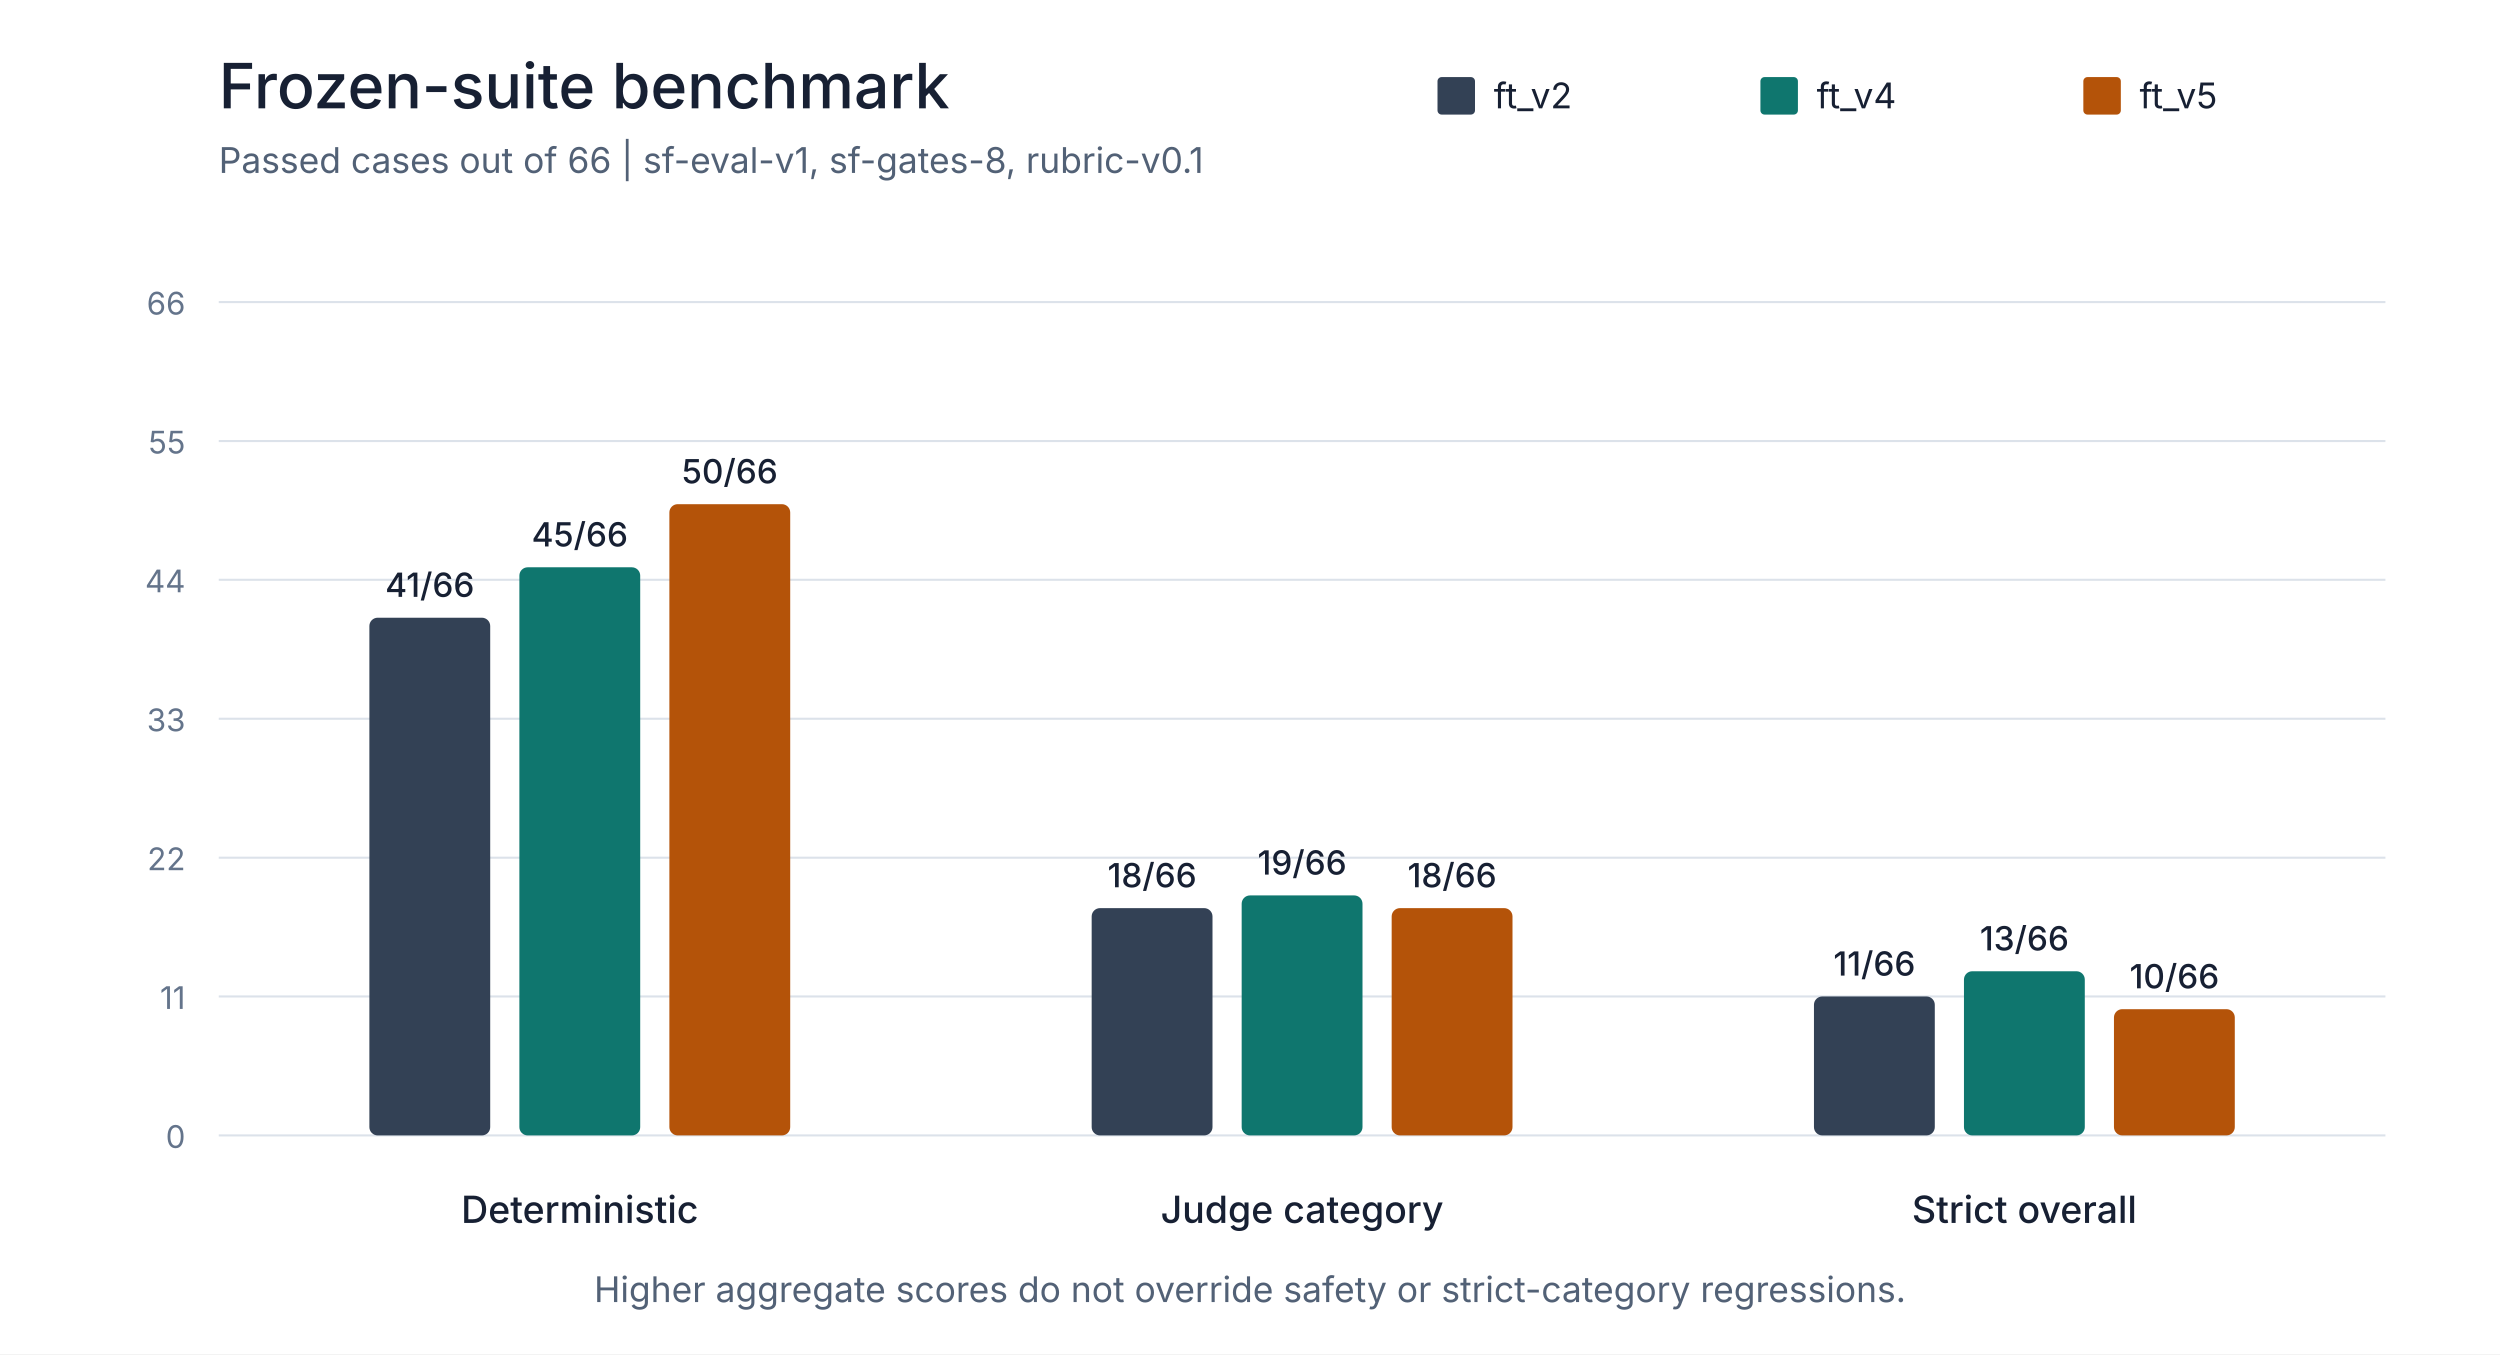
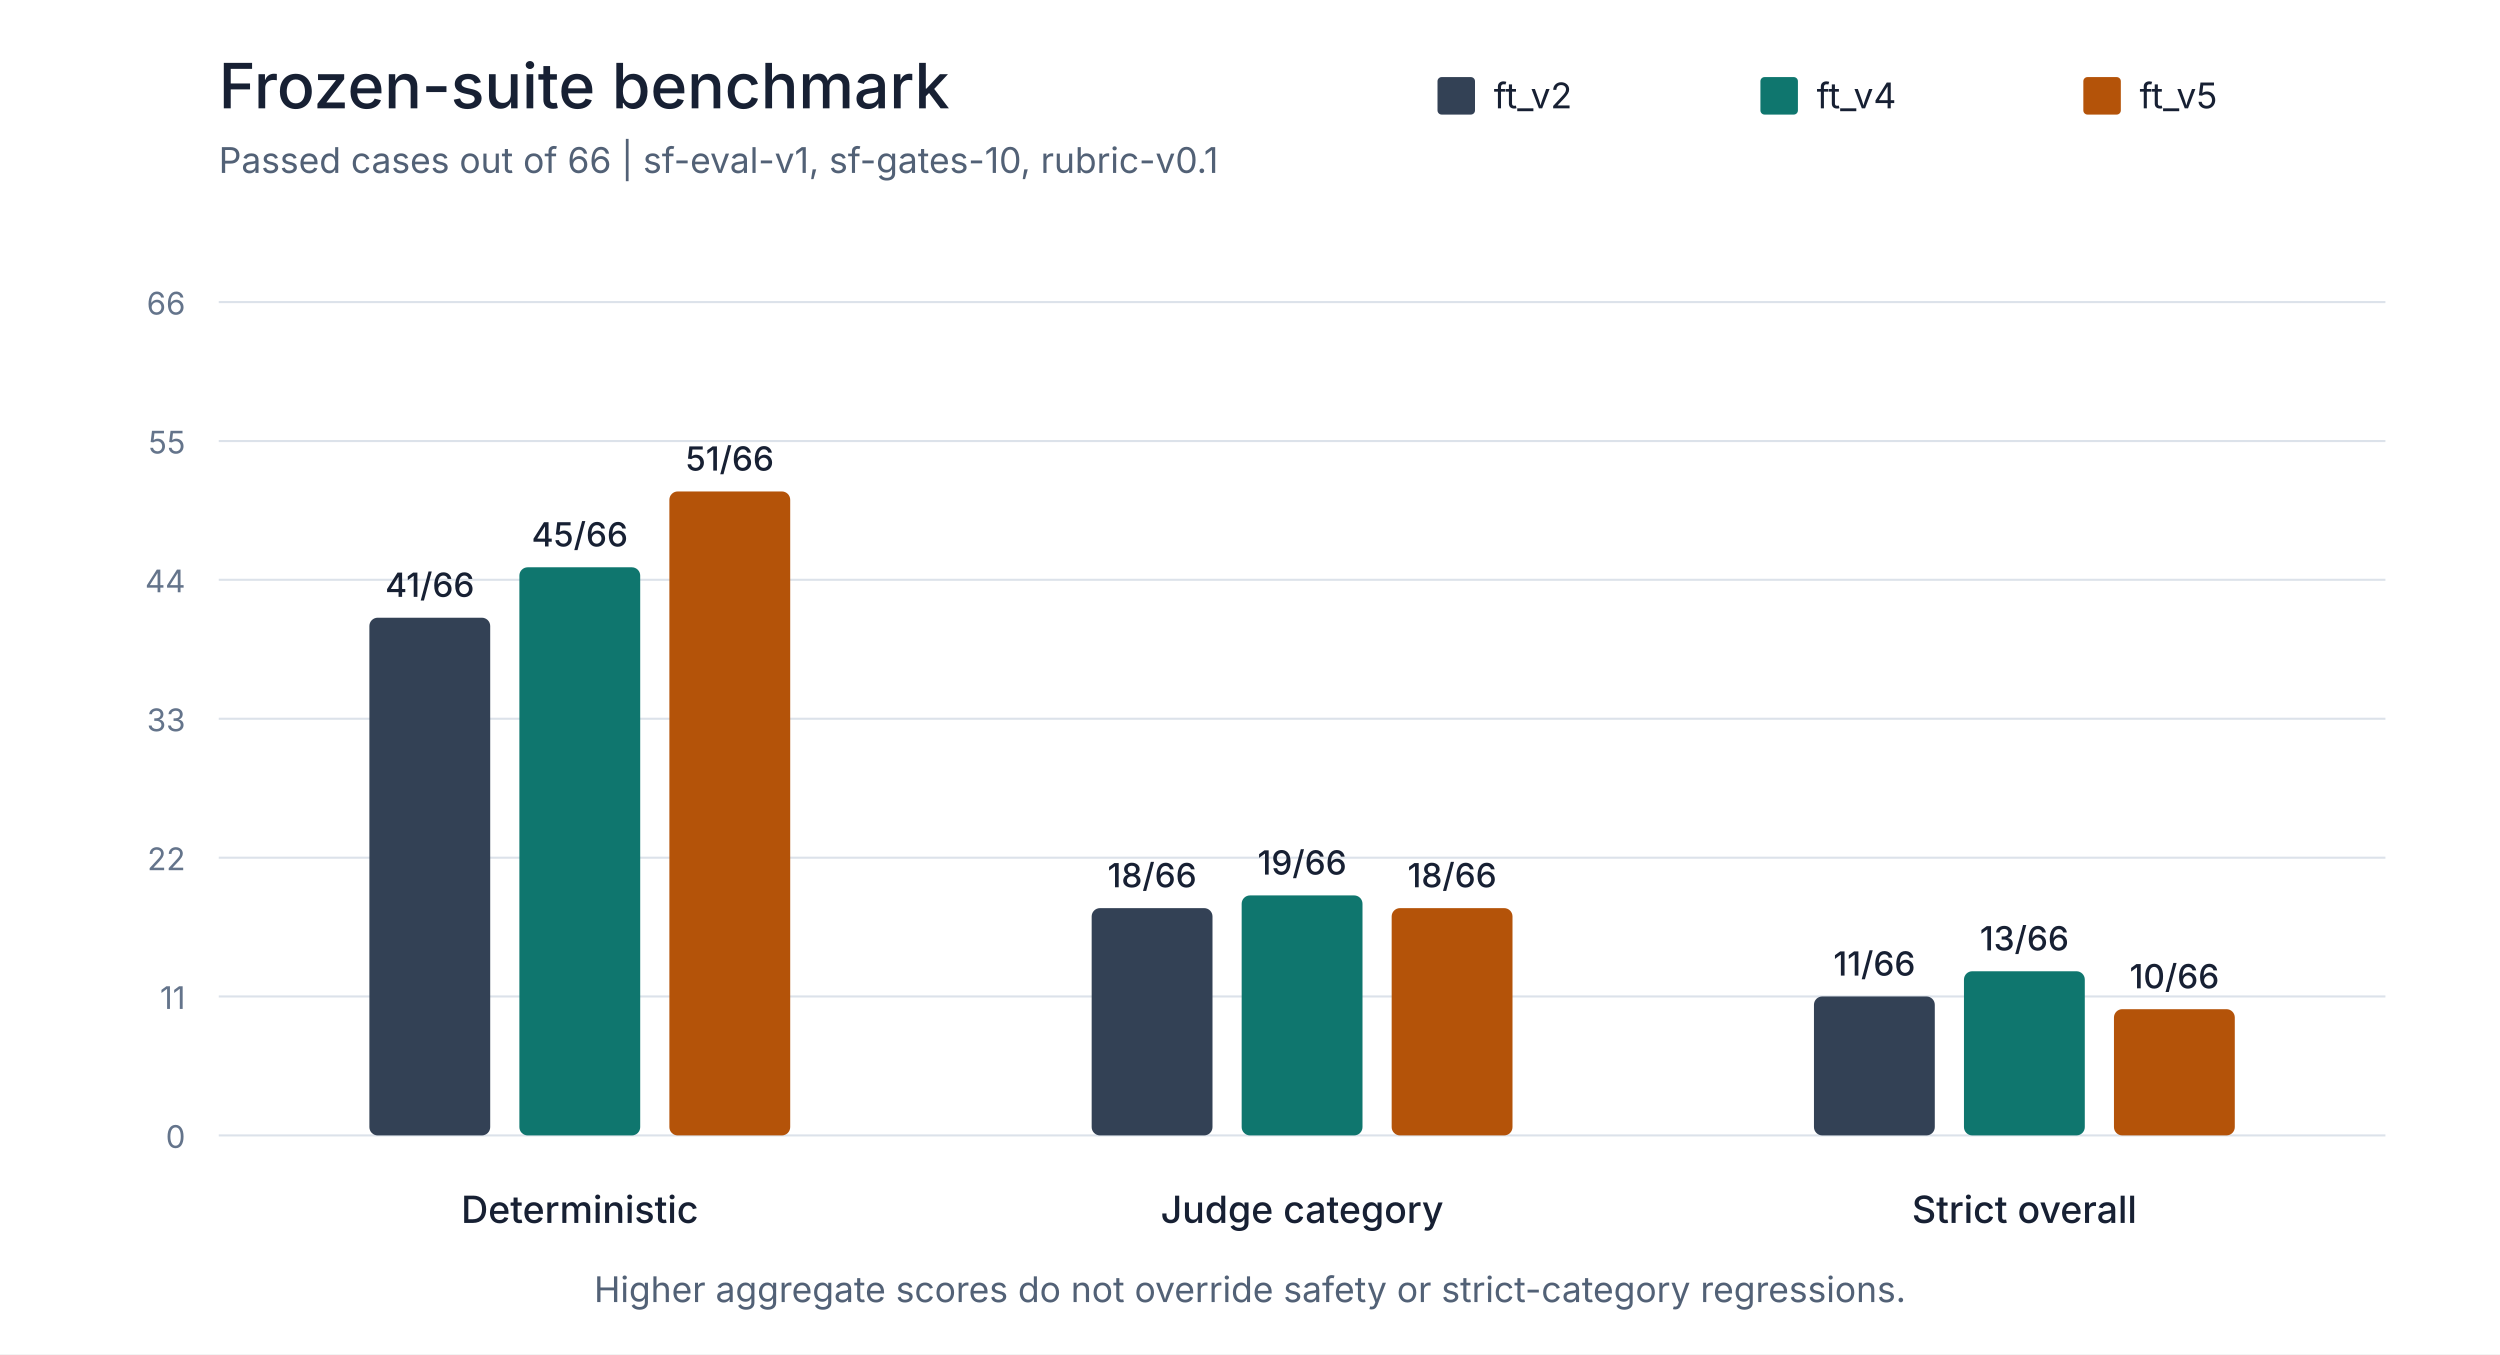
<svg xmlns="http://www.w3.org/2000/svg" width="1200" height="650" viewBox="0 0 1200 650" role="img" aria-labelledby="title desc">
  <rect width="1200" height="650" fill="#ffffff" />
  <text x="105.0" y="52.0" text-anchor="start" font-family="Inter,Arial,sans-serif" font-size="30" font-weight="500" fill="#172033">Frozen-suite benchmark</text>
-   <text x="105.0" y="83.0" text-anchor="start" font-family="Inter,Arial,sans-serif" font-size="17" font-weight="400" fill="#526176">Passed cases out of 66 | sf-eval-v1, sf-gates-8, rubric-v0.1</text>
+   <text x="105.0" y="83.0" text-anchor="start" font-family="Inter,Arial,sans-serif" font-size="17" font-weight="400" fill="#526176">Passed cases out of 66 | sf-eval-v1, sf-gates-10, rubric-v0.1</text>
  <rect x="690" y="37" width="18" height="18" rx="2" fill="#334155" />
  <text x="717.0" y="52.0" text-anchor="start" font-family="Inter,Arial,sans-serif" font-size="17" font-weight="400" fill="#172033">ft_v2</text>
  <rect x="845" y="37" width="18" height="18" rx="2" fill="#0f766e" />
  <text x="872.0" y="52.0" text-anchor="start" font-family="Inter,Arial,sans-serif" font-size="17" font-weight="400" fill="#172033">ft_v4</text>
  <rect x="1000" y="37" width="18" height="18" rx="2" fill="#b45309" />
  <text x="1027.0" y="52.0" text-anchor="start" font-family="Inter,Arial,sans-serif" font-size="17" font-weight="400" fill="#172033">ft_v5</text>
  <line x1="105" y1="545.0" x2="1145" y2="545.0" stroke="#dce2ea" />
  <text x="89.0" y="551.0" text-anchor="end" font-family="Inter,Arial,sans-serif" font-size="15" font-weight="400" fill="#64748b">0</text>
  <line x1="105" y1="478.3" x2="1145" y2="478.3" stroke="#dce2ea" />
  <text x="89.0" y="484.3" text-anchor="end" font-family="Inter,Arial,sans-serif" font-size="15" font-weight="400" fill="#64748b">11</text>
  <line x1="105" y1="411.7" x2="1145" y2="411.7" stroke="#dce2ea" />
  <text x="89.0" y="417.7" text-anchor="end" font-family="Inter,Arial,sans-serif" font-size="15" font-weight="400" fill="#64748b">22</text>
  <line x1="105" y1="345.0" x2="1145" y2="345.0" stroke="#dce2ea" />
  <text x="89.0" y="351.0" text-anchor="end" font-family="Inter,Arial,sans-serif" font-size="15" font-weight="400" fill="#64748b">33</text>
  <line x1="105" y1="278.3" x2="1145" y2="278.3" stroke="#dce2ea" />
  <text x="89.0" y="284.3" text-anchor="end" font-family="Inter,Arial,sans-serif" font-size="15" font-weight="400" fill="#64748b">44</text>
  <line x1="105" y1="211.7" x2="1145" y2="211.7" stroke="#dce2ea" />
  <text x="89.0" y="217.7" text-anchor="end" font-family="Inter,Arial,sans-serif" font-size="15" font-weight="400" fill="#64748b">55</text>
  <line x1="105" y1="145.0" x2="1145" y2="145.0" stroke="#dce2ea" />
  <text x="89.0" y="151.0" text-anchor="end" font-family="Inter,Arial,sans-serif" font-size="15" font-weight="400" fill="#64748b">66</text>
  <rect x="177.3" y="296.5" width="58" height="248.5" rx="4" fill="#334155" />
  <text x="206.3" y="286.5" text-anchor="middle" font-family="Inter,Arial,sans-serif" font-size="16" font-weight="500" fill="#172033">41/66</text>
  <rect x="249.3" y="272.3" width="58" height="272.7" rx="4" fill="#0f766e" />
  <text x="278.3" y="262.3" text-anchor="middle" font-family="Inter,Arial,sans-serif" font-size="16" font-weight="500" fill="#172033">45/66</text>
-   <rect x="321.3" y="242.0" width="58" height="303.0" rx="4" fill="#b45309" />
-   <text x="350.3" y="232.0" text-anchor="middle" font-family="Inter,Arial,sans-serif" font-size="16" font-weight="500" fill="#172033">50/66</text>
+   <rect x="321.3" y="235.9" width="58" height="309.1" rx="4" fill="#b45309" />
+   <text x="350.3" y="225.9" text-anchor="middle" font-family="Inter,Arial,sans-serif" font-size="16" font-weight="500" fill="#172033">51/66</text>
  <text x="278.3" y="587.0" text-anchor="middle" font-family="Inter,Arial,sans-serif" font-size="18" font-weight="500" fill="#172033">Deterministic</text>
  <rect x="524.0" y="435.9" width="58" height="109.1" rx="4" fill="#334155" />
  <text x="553.0" y="425.9" text-anchor="middle" font-family="Inter,Arial,sans-serif" font-size="16" font-weight="500" fill="#172033">18/66</text>
  <rect x="596.0" y="429.8" width="58" height="115.2" rx="4" fill="#0f766e" />
  <text x="625.0" y="419.8" text-anchor="middle" font-family="Inter,Arial,sans-serif" font-size="16" font-weight="500" fill="#172033">19/66</text>
  <rect x="668.0" y="435.9" width="58" height="109.1" rx="4" fill="#b45309" />
  <text x="697.0" y="425.9" text-anchor="middle" font-family="Inter,Arial,sans-serif" font-size="16" font-weight="500" fill="#172033">18/66</text>
  <text x="625.0" y="587.0" text-anchor="middle" font-family="Inter,Arial,sans-serif" font-size="18" font-weight="500" fill="#172033">Judge category</text>
  <rect x="870.7" y="478.3" width="58" height="66.7" rx="4" fill="#334155" />
  <text x="899.7" y="468.3" text-anchor="middle" font-family="Inter,Arial,sans-serif" font-size="16" font-weight="500" fill="#172033">11/66</text>
  <rect x="942.7" y="466.2" width="58" height="78.8" rx="4" fill="#0f766e" />
  <text x="971.7" y="456.2" text-anchor="middle" font-family="Inter,Arial,sans-serif" font-size="16" font-weight="500" fill="#172033">13/66</text>
  <rect x="1014.7" y="484.4" width="58" height="60.6" rx="4" fill="#b45309" />
  <text x="1043.7" y="474.4" text-anchor="middle" font-family="Inter,Arial,sans-serif" font-size="16" font-weight="500" fill="#172033">10/66</text>
  <text x="971.7" y="587.0" text-anchor="middle" font-family="Inter,Arial,sans-serif" font-size="18" font-weight="500" fill="#172033">Strict overall</text>
  <text x="600.0" y="625.0" text-anchor="middle" font-family="Inter,Arial,sans-serif" font-size="17" font-weight="400" fill="#526176">Higher aggregate scores do not override safety or strict-category regressions.</text>
</svg>
